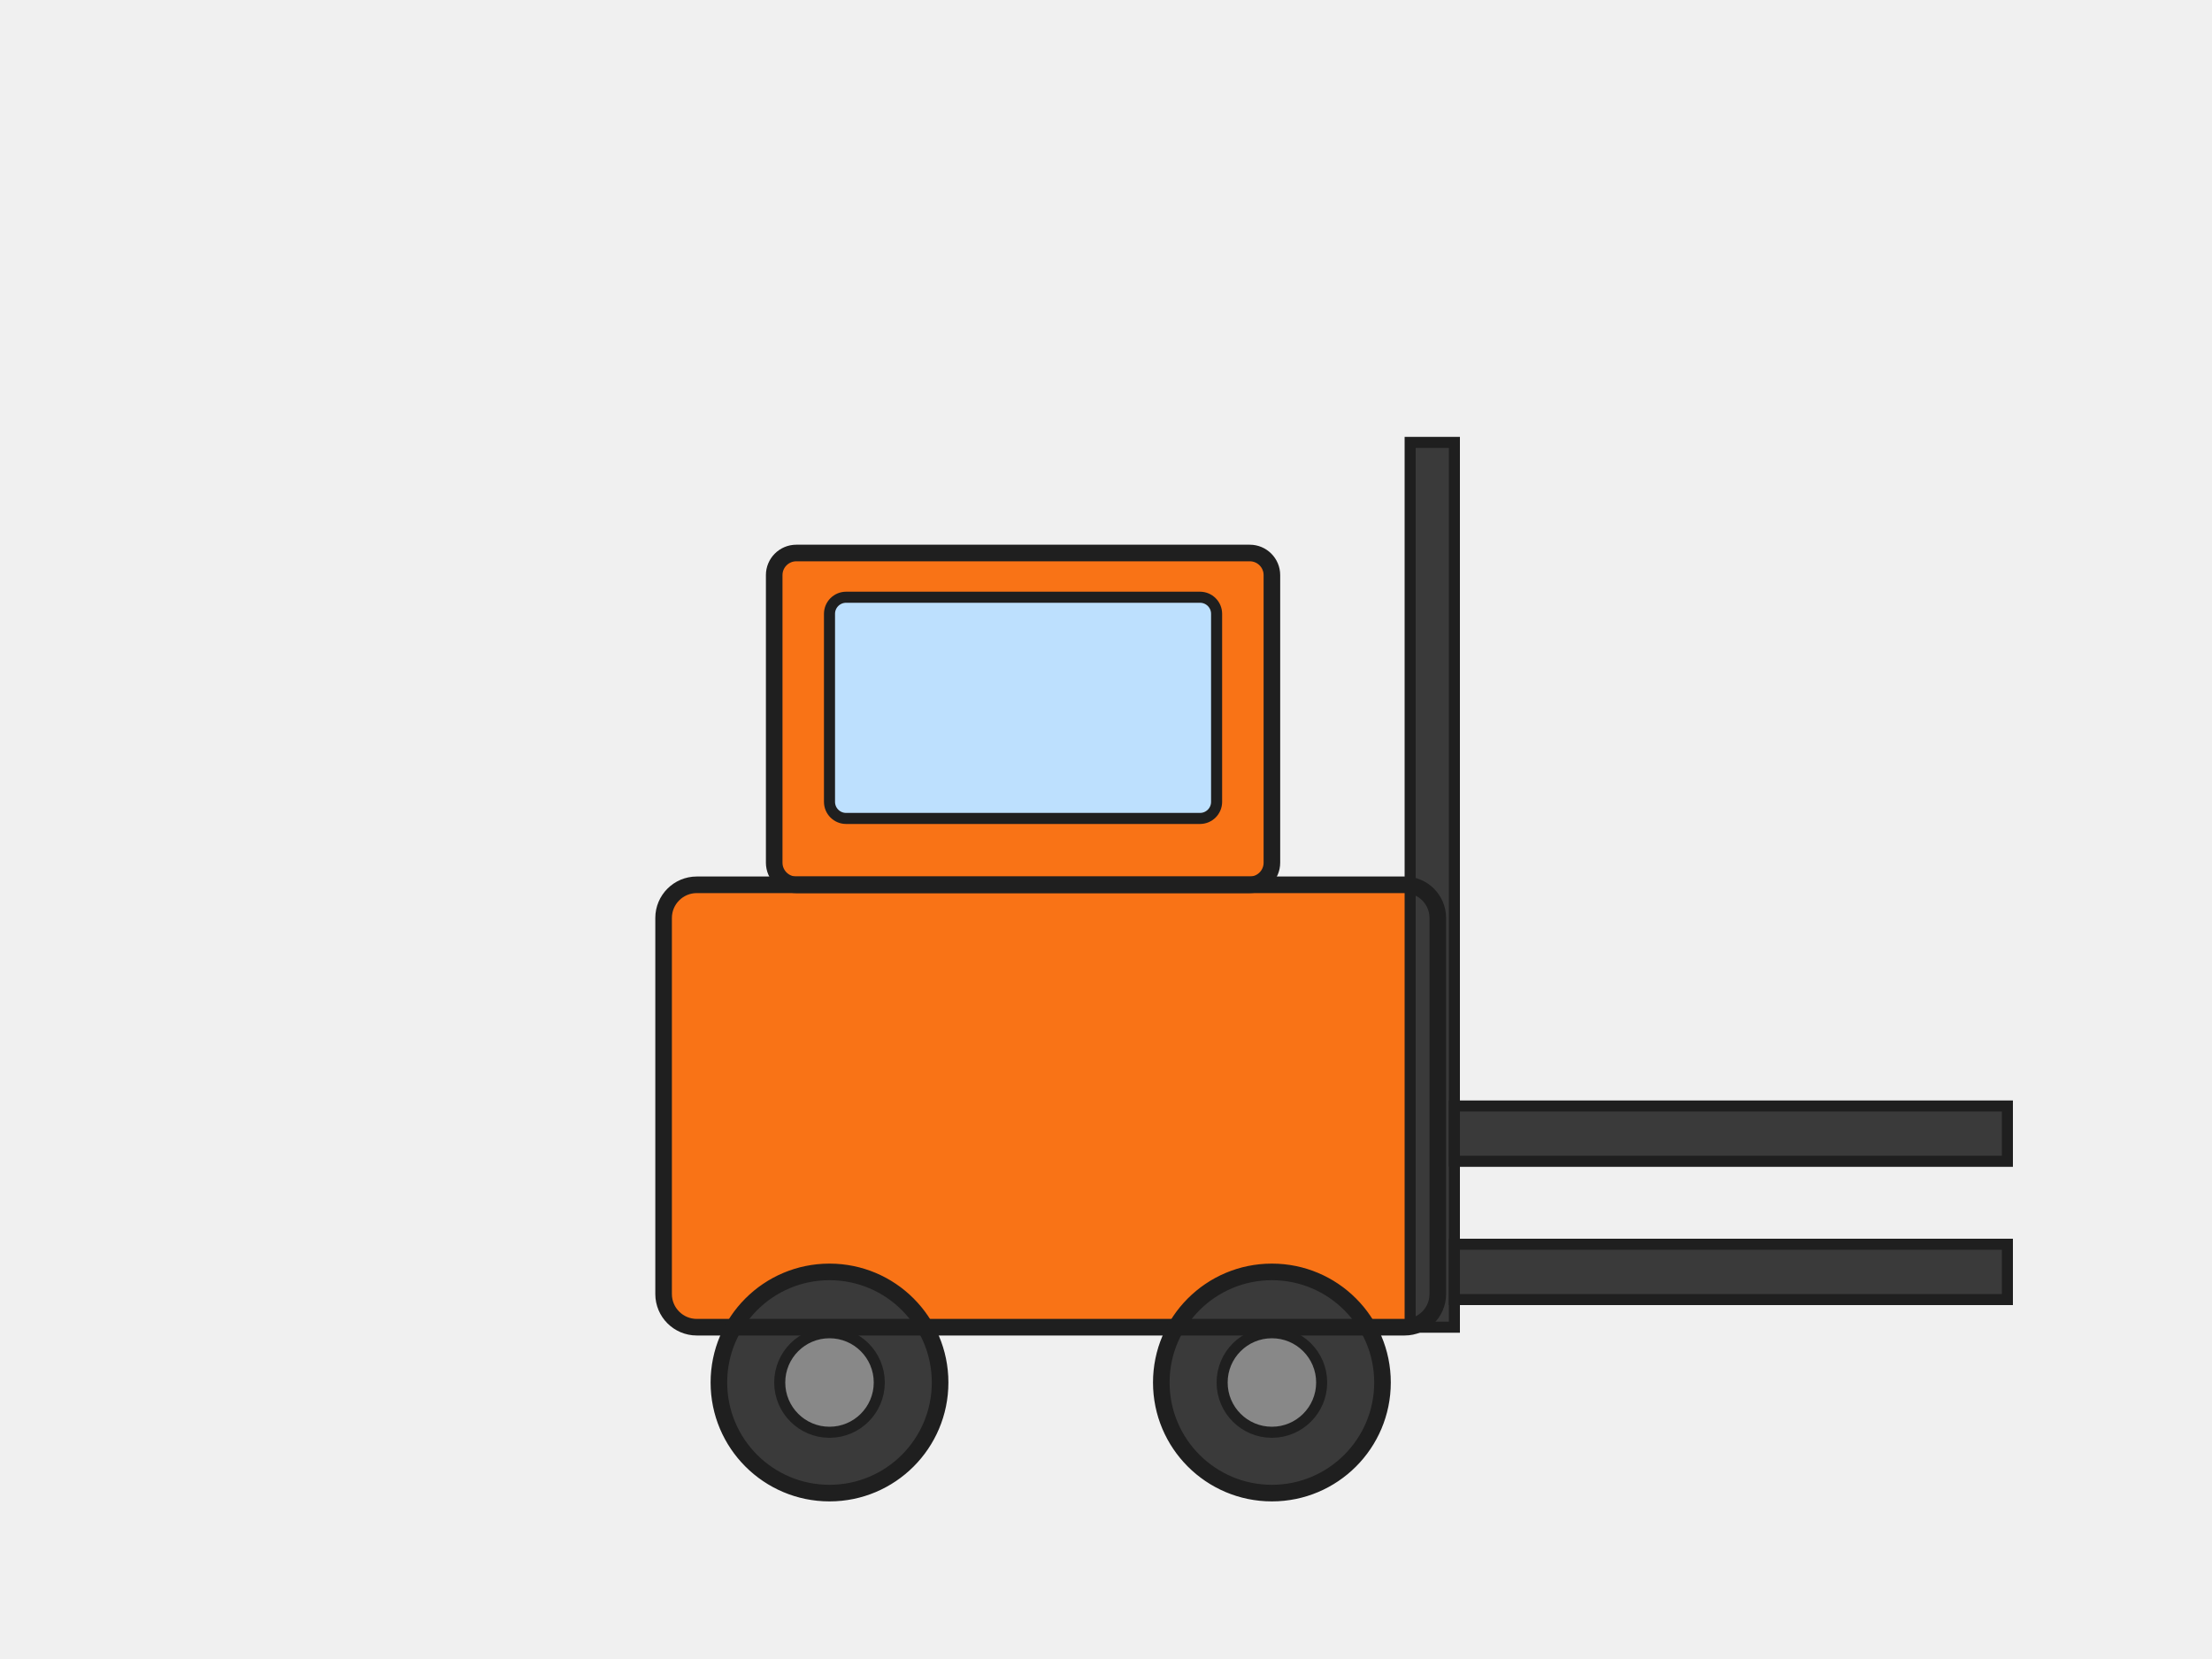
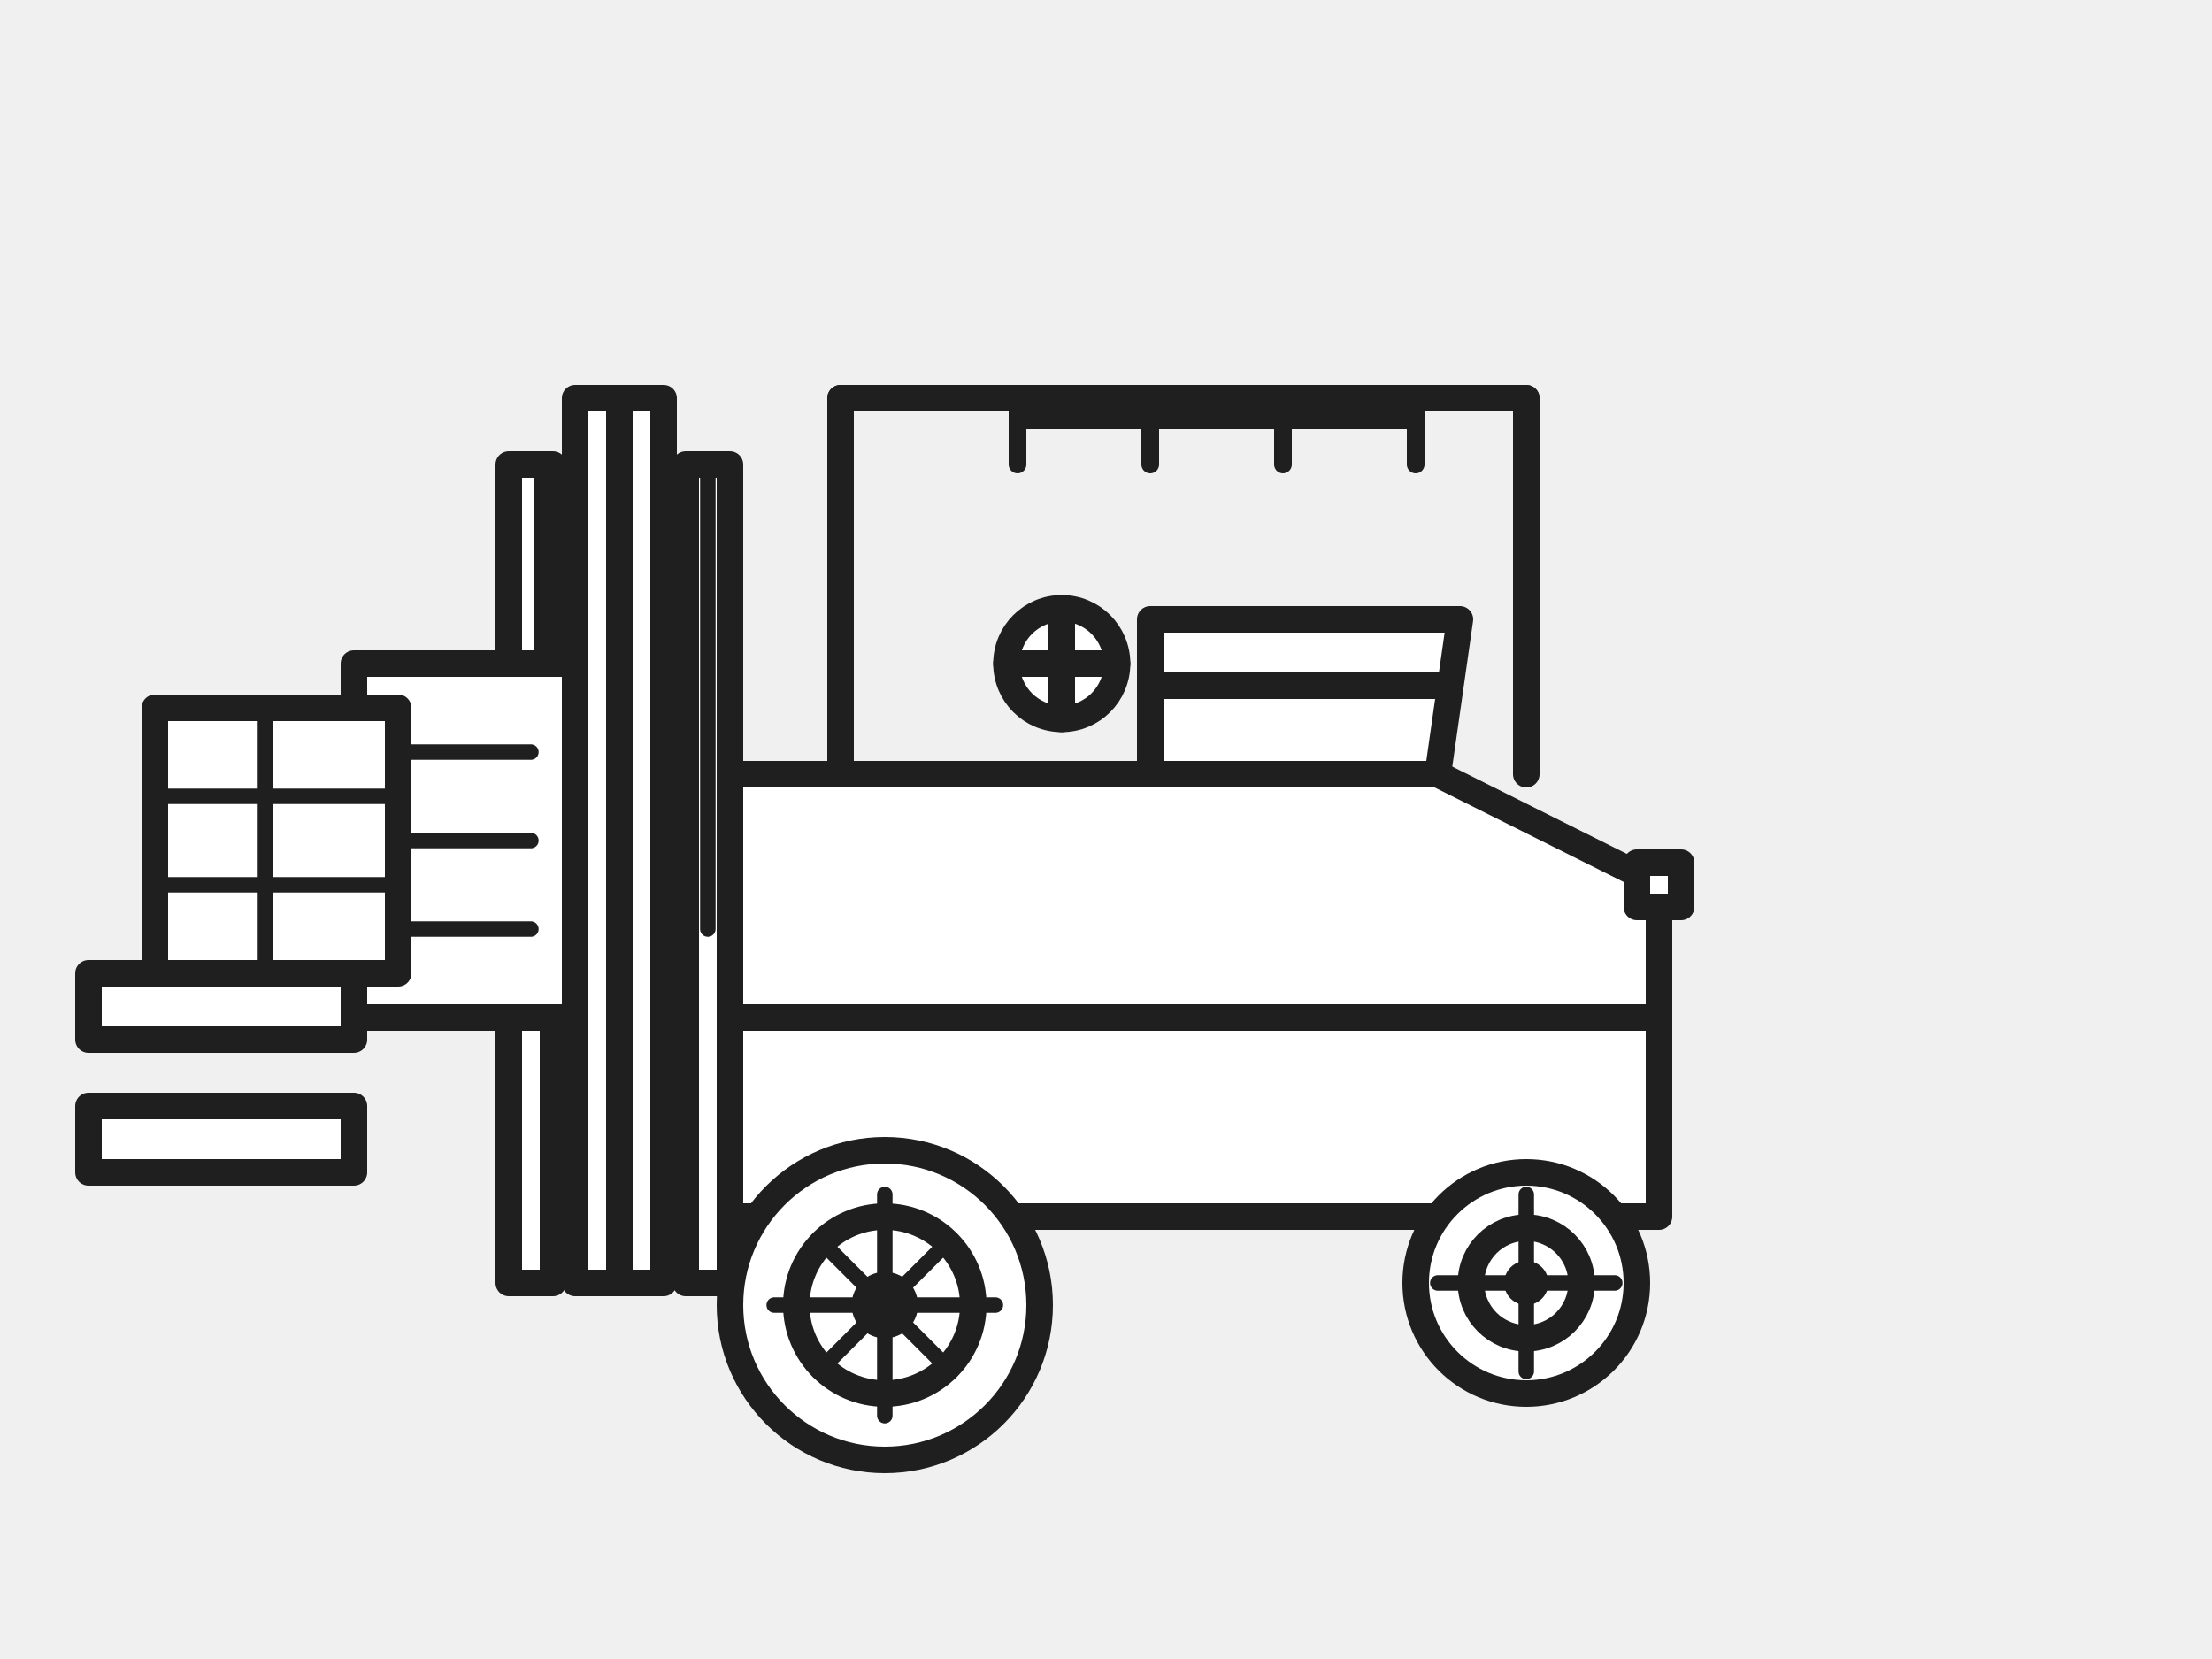
- <svg xmlns="http://www.w3.org/2000/svg" viewBox="0 0 400 300">
-   <g id="fill">
-     <rect x="120" y="160" width="140" height="80" rx="6" fill="#F97316" />
-     <rect x="140" y="100" width="90" height="60" rx="4" fill="#F97316" />
-     <rect x="150" y="108" width="70" height="40" rx="3" fill="#bde0fe" />
-     <rect x="255" y="80" width="8" height="160" fill="#3a3a3a" />
-     <rect x="263" y="200" width="100" height="10" fill="#3a3a3a" />
-     <rect x="263" y="225" width="100" height="10" fill="#3a3a3a" />
-     <circle cx="150" cy="250" r="20" fill="#3a3a3a" />
-     <circle cx="150" cy="250" r="9" fill="#888" />
-     <circle cx="230" cy="250" r="20" fill="#3a3a3a" />
-     <circle cx="230" cy="250" r="9" fill="#888" />
+ <svg xmlns="http://www.w3.org/2000/svg" viewBox="0 0 200 150" fill="none" stroke="#1f1f1f" stroke-width="2.4" stroke-linecap="round" stroke-linejoin="round">
+   <path d="M62 70 L62 110 L150 110 L150 80 L130 70 Z" fill="white" />
+   <line x1="62" y1="92" x2="150" y2="92" />
+   <circle cx="138" cy="116" r="10" fill="white" />
+   <circle cx="138" cy="116" r="5" />
+   <circle cx="138" cy="116" r="2" fill="#1f1f1f" stroke="none" />
+   <g stroke-width="1.4">
+     <line x1="138" y1="108" x2="138" y2="124" />
+     <line x1="130" y1="116" x2="146" y2="116" />
  </g>
-   <g id="outline">
-     <rect x="120" y="160" width="140" height="80" rx="6" fill="none" stroke="#1F1F1F" stroke-width="3" stroke-linecap="round" stroke-linejoin="round" />
-     <rect x="140" y="100" width="90" height="60" rx="4" fill="none" stroke="#1F1F1F" stroke-width="3" stroke-linecap="round" stroke-linejoin="round" />
-     <rect x="150" y="108" width="70" height="40" rx="3" fill="none" stroke="#1F1F1F" stroke-width="2" />
-     <rect x="255" y="80" width="8" height="160" fill="none" stroke="#1F1F1F" stroke-width="2" />
-     <rect x="263" y="200" width="100" height="10" fill="none" stroke="#1F1F1F" stroke-width="2" />
-     <rect x="263" y="225" width="100" height="10" fill="none" stroke="#1F1F1F" stroke-width="2" />
-     <circle cx="150" cy="250" r="20" fill="none" stroke="#1F1F1F" stroke-width="3" />
-     <circle cx="150" cy="250" r="9" fill="none" stroke="#1F1F1F" stroke-width="2" />
-     <circle cx="230" cy="250" r="20" fill="none" stroke="#1F1F1F" stroke-width="3" />
-     <circle cx="230" cy="250" r="9" fill="none" stroke="#1F1F1F" stroke-width="2" />
+   <circle cx="80" cy="118" r="14" fill="white" />
+   <circle cx="80" cy="118" r="8" />
+   <circle cx="80" cy="118" r="3" fill="#1f1f1f" stroke="none" />
+   <g stroke-width="1.4">
+     <line x1="80" y1="108" x2="80" y2="128" />
+     <line x1="70" y1="118" x2="90" y2="118" />
+     <line x1="74" y1="112" x2="86" y2="124" />
+     <line x1="86" y1="112" x2="74" y2="124" />
  </g>
+   <path d="M76 70 L76 36 L138 36 L138 70" />
+   <path d="M76 36 L138 36" />
+   <g stroke-width="1.6">
+     <line x1="92" y1="36" x2="92" y2="42" />
+     <line x1="104" y1="36" x2="104" y2="42" />
+     <line x1="116" y1="36" x2="116" y2="42" />
+     <line x1="128" y1="36" x2="128" y2="42" />
+     <line x1="92" y1="38" x2="128" y2="38" />
+   </g>
+   <path d="M104 56 L132 56 L130 70 L104 70 Z" fill="white" />
+   <line x1="104" y1="62" x2="130" y2="62" />
+   <circle cx="96" cy="60" r="5" fill="white" />
+   <line x1="91" y1="60" x2="101" y2="60" />
+   <line x1="96" y1="55" x2="96" y2="65" />
+   <path d="M52 36 L52 116 L60 116 L60 36 Z" fill="white" />
+   <line x1="56" y1="36" x2="56" y2="116" />
+   <rect x="46" y="42" width="4" height="74" fill="white" />
+   <rect x="62" y="42" width="4" height="74" fill="white" />
+   <g stroke-width="1.4">
+     <line x1="49" y1="42" x2="49" y2="84" />
+     <line x1="64" y1="42" x2="64" y2="84" />
+   </g>
+   <rect x="32" y="60" width="20" height="32" fill="white" />
+   <g stroke-width="1.4">
+     <line x1="36" y1="68" x2="48" y2="68" />
+     <line x1="36" y1="76" x2="48" y2="76" />
+     <line x1="36" y1="84" x2="48" y2="84" />
+   </g>
+   <path d="M32 88 L8 88 L8 94 L32 94 Z" fill="white" />
+   <path d="M32 100 L8 100 L8 106 L32 106 Z" fill="white" />
+   <rect x="14" y="64" width="22" height="24" fill="white" />
+   <g stroke-width="1.4">
+     <line x1="14" y1="72" x2="36" y2="72" />
+     <line x1="14" y1="80" x2="36" y2="80" />
+     <line x1="24" y1="64" x2="24" y2="88" />
+   </g>
+   <rect x="148" y="78" width="4" height="4" fill="white" />
</svg>
